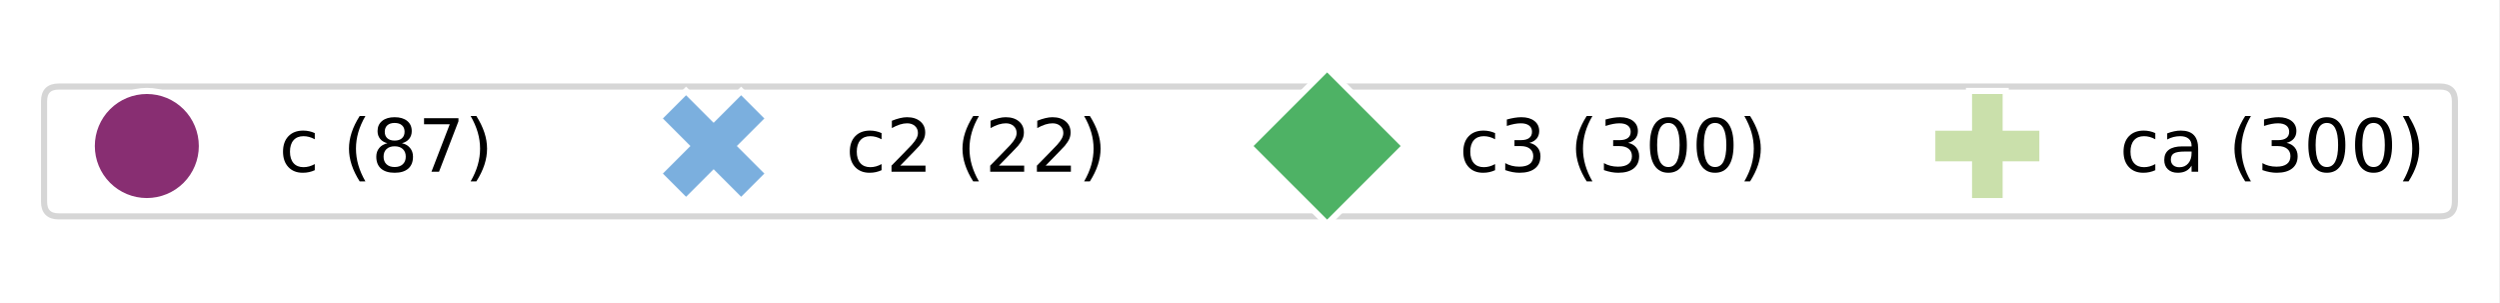
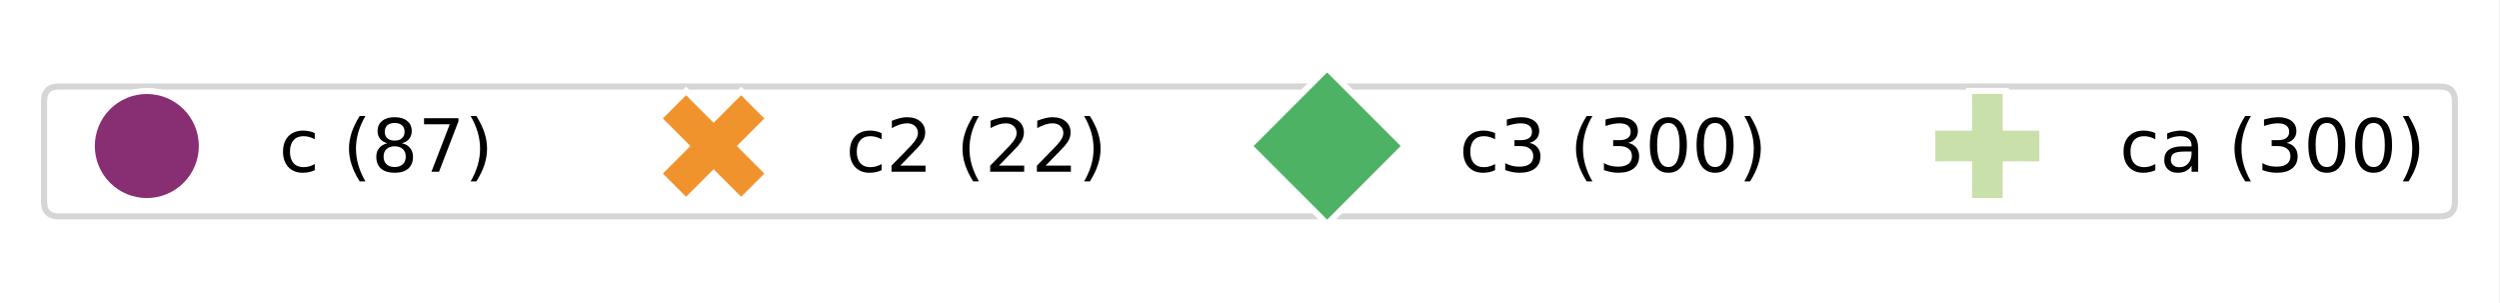
<svg xmlns="http://www.w3.org/2000/svg" xmlns:xlink="http://www.w3.org/1999/xlink" width="408.476pt" height="49.493pt" viewBox="0 0 408.476 49.493" version="1.1">
  <defs>
    <style type="text/css">*{stroke-linejoin: round; stroke-linecap: butt}</style>
  </defs>
  <g id="figure_1">
    <g id="patch_1">
      <path d="M 0 49.493  L 408.476 49.493  L 408.476 0  L 0 0  z " style="fill: #ffffff" />
    </g>
    <g id="axes_1">
      <g id="legend_1">
        <g id="patch_2">
          <path d="M 9.6 35.353  L 398.876 35.353  Q 401.276 35.353 401.276 32.953  L 401.276 16.54  Q 401.276 14.14 398.876 14.14  L 9.6 14.14  Q 7.2 14.14 7.2 16.54  L 7.2 32.953  Q 7.2 35.353 9.6 35.353  z " style="fill: #ffffff; opacity: 0.8; stroke: #cccccc; stroke-linejoin: miter" />
        </g>
        <g id="line2d_1">
          <path d="M 12 23.858  L 24 23.858  L 36 23.858  " style="fill: none; stroke: #ffffff; stroke-width: 1.5; stroke-linecap: square" />
          <defs>
-             <path id="m7cc87ac22a" d="M 0 9  C 2.387 9 4.676 8.052 6.364 6.364  C 8.052 4.676 9 2.387 9 0  C 9 -2.387 8.052 -4.676 6.364 -6.364  C 4.676 -8.052 2.387 -9 0 -9  C -2.387 -9 -4.676 -8.052 -6.364 -6.364  C -8.052 -4.676 -9 -2.387 -9 0  C -9 2.387 -8.052 4.676 -6.364 6.364  C -4.676 8.052 -2.387 9 0 9  z " style="stroke: #ffffff" />
+             <path id="md1ee571483" d="M 0 9  C 2.387 9 4.676 8.052 6.364 6.364  C 8.052 4.676 9 2.387 9 0  C 9 -2.387 8.052 -4.676 6.364 -6.364  C 4.676 -8.052 2.387 -9 0 -9  C -2.387 -9 -4.676 -8.052 -6.364 -6.364  C -8.052 -4.676 -9 -2.387 -9 0  C -9 2.387 -8.052 4.676 -6.364 6.364  C -4.676 8.052 -2.387 9 0 9  z " style="stroke: #ffffff" />
          </defs>
          <g>
-             <use xlink:href="#m7cc87ac22a" x="24" y="23.858" style="fill: #882e72; stroke: #ffffff" />
+             <use xlink:href="#md1ee571483" x="24" y="23.858" style="fill: #882e72; stroke: #ffffff" />
          </g>
        </g>
        <g id="text_1">
          <g transform="translate(45.6 28.05771) scale(0.12 -0.12)">
            <defs>
              <path id="DejaVuSans-63" d="M 3122 3366  L 3122 2828  Q 2878 2963 2633 3030  Q 2388 3097 2138 3097  Q 1578 3097 1268 2742  Q 959 2388 959 1747  Q 959 1106 1268 751  Q 1578 397 2138 397  Q 2388 397 2633 464  Q 2878 531 3122 666  L 3122 134  Q 2881 22 2623 -34  Q 2366 -91 2075 -91  Q 1284 -91 818 406  Q 353 903 353 1747  Q 353 2603 823 3093  Q 1294 3584 2113 3584  Q 2378 3584 2631 3529  Q 2884 3475 3122 3366  z " transform="scale(0.015625)" />
              <path id="DejaVuSans-20" transform="scale(0.015625)" />
              <path id="DejaVuSans-28" d="M 1984 4856  Q 1566 4138 1362 3434  Q 1159 2731 1159 2009  Q 1159 1288 1364 580  Q 1569 -128 1984 -844  L 1484 -844  Q 1016 -109 783 600  Q 550 1309 550 2009  Q 550 2706 781 3412  Q 1013 4119 1484 4856  L 1984 4856  z " transform="scale(0.015625)" />
              <path id="DejaVuSans-38" d="M 2034 2216  Q 1584 2216 1326 1975  Q 1069 1734 1069 1313  Q 1069 891 1326 650  Q 1584 409 2034 409  Q 2484 409 2743 651  Q 3003 894 3003 1313  Q 3003 1734 2745 1975  Q 2488 2216 2034 2216  z M 1403 2484  Q 997 2584 770 2862  Q 544 3141 544 3541  Q 544 4100 942 4425  Q 1341 4750 2034 4750  Q 2731 4750 3128 4425  Q 3525 4100 3525 3541  Q 3525 3141 3298 2862  Q 3072 2584 2669 2484  Q 3125 2378 3379 2068  Q 3634 1759 3634 1313  Q 3634 634 3220 271  Q 2806 -91 2034 -91  Q 1263 -91 848 271  Q 434 634 434 1313  Q 434 1759 690 2068  Q 947 2378 1403 2484  z M 1172 3481  Q 1172 3119 1398 2916  Q 1625 2713 2034 2713  Q 2441 2713 2670 2916  Q 2900 3119 2900 3481  Q 2900 3844 2670 4047  Q 2441 4250 2034 4250  Q 1625 4250 1398 4047  Q 1172 3844 1172 3481  z " transform="scale(0.015625)" />
              <path id="DejaVuSans-37" d="M 525 4666  L 3525 4666  L 3525 4397  L 1831 0  L 1172 0  L 2766 4134  L 525 4134  L 525 4666  z " transform="scale(0.015625)" />
              <path id="DejaVuSans-29" d="M 513 4856  L 1013 4856  Q 1481 4119 1714 3412  Q 1947 2706 1947 2009  Q 1947 1309 1714 600  Q 1481 -109 1013 -844  L 513 -844  Q 928 -128 1133 580  Q 1338 1288 1338 2009  Q 1338 2731 1133 3434  Q 928 4138 513 4856  z " transform="scale(0.015625)" />
            </defs>
            <use xlink:href="#DejaVuSans-63" />
            <use xlink:href="#DejaVuSans-20" x="54.98" />
            <use xlink:href="#DejaVuSans-28" x="86.768" />
            <use xlink:href="#DejaVuSans-38" x="125.781" />
            <use xlink:href="#DejaVuSans-37" x="189.404" />
            <use xlink:href="#DejaVuSans-29" x="253.027" />
          </g>
        </g>
        <g id="line2d_2">
          <path d="M 104.646 23.858  L 116.646 23.858  L 128.646 23.858  " style="fill: none; stroke: #ffffff; stroke-width: 1.5; stroke-linecap: square" />
          <defs>
-             <path id="m66d4c2cb16" d="M -4.5 9  L 0 4.5  L 4.5 9  L 9 4.5  L 4.5 0  L 9 -4.5  L 4.5 -9  L 0 -4.5  L -4.5 -9  L -9 -4.5  L -4.5 0  L -9 4.5  z " style="stroke: #ffffff; stroke-linejoin: miter" />
+             <path id="m2d27e58f9d" d="M -4.5 9  L 0 4.5  L 4.5 9  L 9 4.5  L 4.5 0  L 9 -4.5  L 4.5 -9  L 0 -4.5  L -4.5 -9  L -9 -4.5  L -4.5 0  L -9 4.5  z " style="stroke: #ffffff; stroke-linejoin: miter" />
          </defs>
          <g>
-             <use xlink:href="#m66d4c2cb16" x="116.646" y="23.858" style="fill: #7bafde; stroke: #ffffff; stroke-linejoin: miter" />
+             <use xlink:href="#m2d27e58f9d" x="116.646" y="23.858" style="fill: #f1932d; stroke: #ffffff; stroke-linejoin: miter" />
          </g>
        </g>
        <g id="text_2">
          <g transform="translate(138.2456 28.05771) scale(0.12 -0.12)">
            <defs>
              <path id="DejaVuSans-32" d="M 1228 531  L 3431 531  L 3431 0  L 469 0  L 469 531  Q 828 903 1448 1529  Q 2069 2156 2228 2338  Q 2531 2678 2651 2914  Q 2772 3150 2772 3378  Q 2772 3750 2511 3984  Q 2250 4219 1831 4219  Q 1534 4219 1204 4116  Q 875 4013 500 3803  L 500 4441  Q 881 4594 1212 4672  Q 1544 4750 1819 4750  Q 2544 4750 2975 4387  Q 3406 4025 3406 3419  Q 3406 3131 3298 2873  Q 3191 2616 2906 2266  Q 2828 2175 2409 1742  Q 1991 1309 1228 531  z " transform="scale(0.015625)" />
            </defs>
            <use xlink:href="#DejaVuSans-63" />
            <use xlink:href="#DejaVuSans-32" x="54.98" />
            <use xlink:href="#DejaVuSans-20" x="118.604" />
            <use xlink:href="#DejaVuSans-28" x="150.391" />
            <use xlink:href="#DejaVuSans-32" x="189.404" />
            <use xlink:href="#DejaVuSans-32" x="253.027" />
            <use xlink:href="#DejaVuSans-29" x="316.65" />
          </g>
        </g>
        <g id="line2d_3">
          <path d="M 204.926 23.858  L 216.926 23.858  L 228.926 23.858  " style="fill: none; stroke: #ffffff; stroke-width: 1.5; stroke-linecap: square" />
          <defs>
-             <path id="m97b044c3e6" d="M -0 12.728  L 12.728 0  L 0 -12.728  L -12.728 -0  z " style="stroke: #ffffff; stroke-linejoin: miter" />
+             <path id="m4068709975" d="M -0 12.728  L 12.728 0  L 0 -12.728  L -12.728 -0  z " style="stroke: #ffffff; stroke-linejoin: miter" />
          </defs>
          <g>
-             <use xlink:href="#m97b044c3e6" x="216.926" y="23.858" style="fill: #4eb265; stroke: #ffffff; stroke-linejoin: miter" />
+             <use xlink:href="#m4068709975" x="216.926" y="23.858" style="fill: #4eb265; stroke: #ffffff; stroke-linejoin: miter" />
          </g>
        </g>
        <g id="text_3">
          <g transform="translate(238.5263 28.05771) scale(0.12 -0.12)">
            <defs>
              <path id="DejaVuSans-33" d="M 2597 2516  Q 3050 2419 3304 2112  Q 3559 1806 3559 1356  Q 3559 666 3084 287  Q 2609 -91 1734 -91  Q 1441 -91 1130 -33  Q 819 25 488 141  L 488 750  Q 750 597 1062 519  Q 1375 441 1716 441  Q 2309 441 2620 675  Q 2931 909 2931 1356  Q 2931 1769 2642 2001  Q 2353 2234 1838 2234  L 1294 2234  L 1294 2753  L 1863 2753  Q 2328 2753 2575 2939  Q 2822 3125 2822 3475  Q 2822 3834 2567 4026  Q 2313 4219 1838 4219  Q 1578 4219 1281 4162  Q 984 4106 628 3988  L 628 4550  Q 988 4650 1302 4700  Q 1616 4750 1894 4750  Q 2613 4750 3031 4423  Q 3450 4097 3450 3541  Q 3450 3153 3228 2886  Q 3006 2619 2597 2516  z " transform="scale(0.015625)" />
              <path id="DejaVuSans-30" d="M 2034 4250  Q 1547 4250 1301 3770  Q 1056 3291 1056 2328  Q 1056 1369 1301 889  Q 1547 409 2034 409  Q 2525 409 2770 889  Q 3016 1369 3016 2328  Q 3016 3291 2770 3770  Q 2525 4250 2034 4250  z M 2034 4750  Q 2819 4750 3233 4129  Q 3647 3509 3647 2328  Q 3647 1150 3233 529  Q 2819 -91 2034 -91  Q 1250 -91 836 529  Q 422 1150 422 2328  Q 422 3509 836 4129  Q 1250 4750 2034 4750  z " transform="scale(0.015625)" />
            </defs>
            <use xlink:href="#DejaVuSans-63" />
            <use xlink:href="#DejaVuSans-33" x="54.98" />
            <use xlink:href="#DejaVuSans-20" x="118.604" />
            <use xlink:href="#DejaVuSans-28" x="150.391" />
            <use xlink:href="#DejaVuSans-33" x="189.404" />
            <use xlink:href="#DejaVuSans-30" x="253.027" />
            <use xlink:href="#DejaVuSans-30" x="316.65" />
            <use xlink:href="#DejaVuSans-29" x="380.273" />
          </g>
        </g>
        <g id="line2d_4">
          <path d="M 312.842 23.858  L 324.842 23.858  L 336.842 23.858  " style="fill: none; stroke: #ffffff; stroke-width: 1.5; stroke-linecap: square" />
          <defs>
-             <path id="m752cf413db" d="M -3 9  L 3 9  L 3 3  L 9 3  L 9 -3  L 3 -3  L 3 -9  L -3 -9  L -3 -3  L -9 -3  L -9 3  L -3 3  z " style="stroke: #ffffff; stroke-linejoin: miter" />
+             <path id="m47f25cf477" d="M -3 9  L 3 9  L 3 3  L 9 3  L 9 -3  L 3 -3  L 3 -9  L -3 -9  L -3 -3  L -9 -3  L -9 3  L -3 3  z " style="stroke: #ffffff; stroke-linejoin: miter" />
          </defs>
          <g>
-             <use xlink:href="#m752cf413db" x="324.842" y="23.858" style="fill: #cae0ab; stroke: #ffffff; stroke-linejoin: miter" />
+             <use xlink:href="#m47f25cf477" x="324.842" y="23.858" style="fill: #cae0ab; stroke: #ffffff; stroke-linejoin: miter" />
          </g>
        </g>
        <g id="text_4">
          <g transform="translate(346.4419 28.05771) scale(0.12 -0.12)">
            <defs>
              <path id="DejaVuSans-61" d="M 2194 1759  Q 1497 1759 1228 1600  Q 959 1441 959 1056  Q 959 750 1161 570  Q 1363 391 1709 391  Q 2188 391 2477 730  Q 2766 1069 2766 1631  L 2766 1759  L 2194 1759  z M 3341 1997  L 3341 0  L 2766 0  L 2766 531  Q 2569 213 2275 61  Q 1981 -91 1556 -91  Q 1019 -91 701 211  Q 384 513 384 1019  Q 384 1609 779 1909  Q 1175 2209 1959 2209  L 2766 2209  L 2766 2266  Q 2766 2663 2505 2880  Q 2244 3097 1772 3097  Q 1472 3097 1187 3025  Q 903 2953 641 2809  L 641 3341  Q 956 3463 1253 3523  Q 1550 3584 1831 3584  Q 2591 3584 2966 3190  Q 3341 2797 3341 1997  z " transform="scale(0.015625)" />
            </defs>
            <use xlink:href="#DejaVuSans-63" />
            <use xlink:href="#DejaVuSans-61" x="54.98" />
            <use xlink:href="#DejaVuSans-20" x="116.26" />
            <use xlink:href="#DejaVuSans-28" x="148.047" />
            <use xlink:href="#DejaVuSans-33" x="187.061" />
            <use xlink:href="#DejaVuSans-30" x="250.684" />
            <use xlink:href="#DejaVuSans-30" x="314.307" />
            <use xlink:href="#DejaVuSans-29" x="377.93" />
          </g>
        </g>
      </g>
    </g>
  </g>
</svg>
